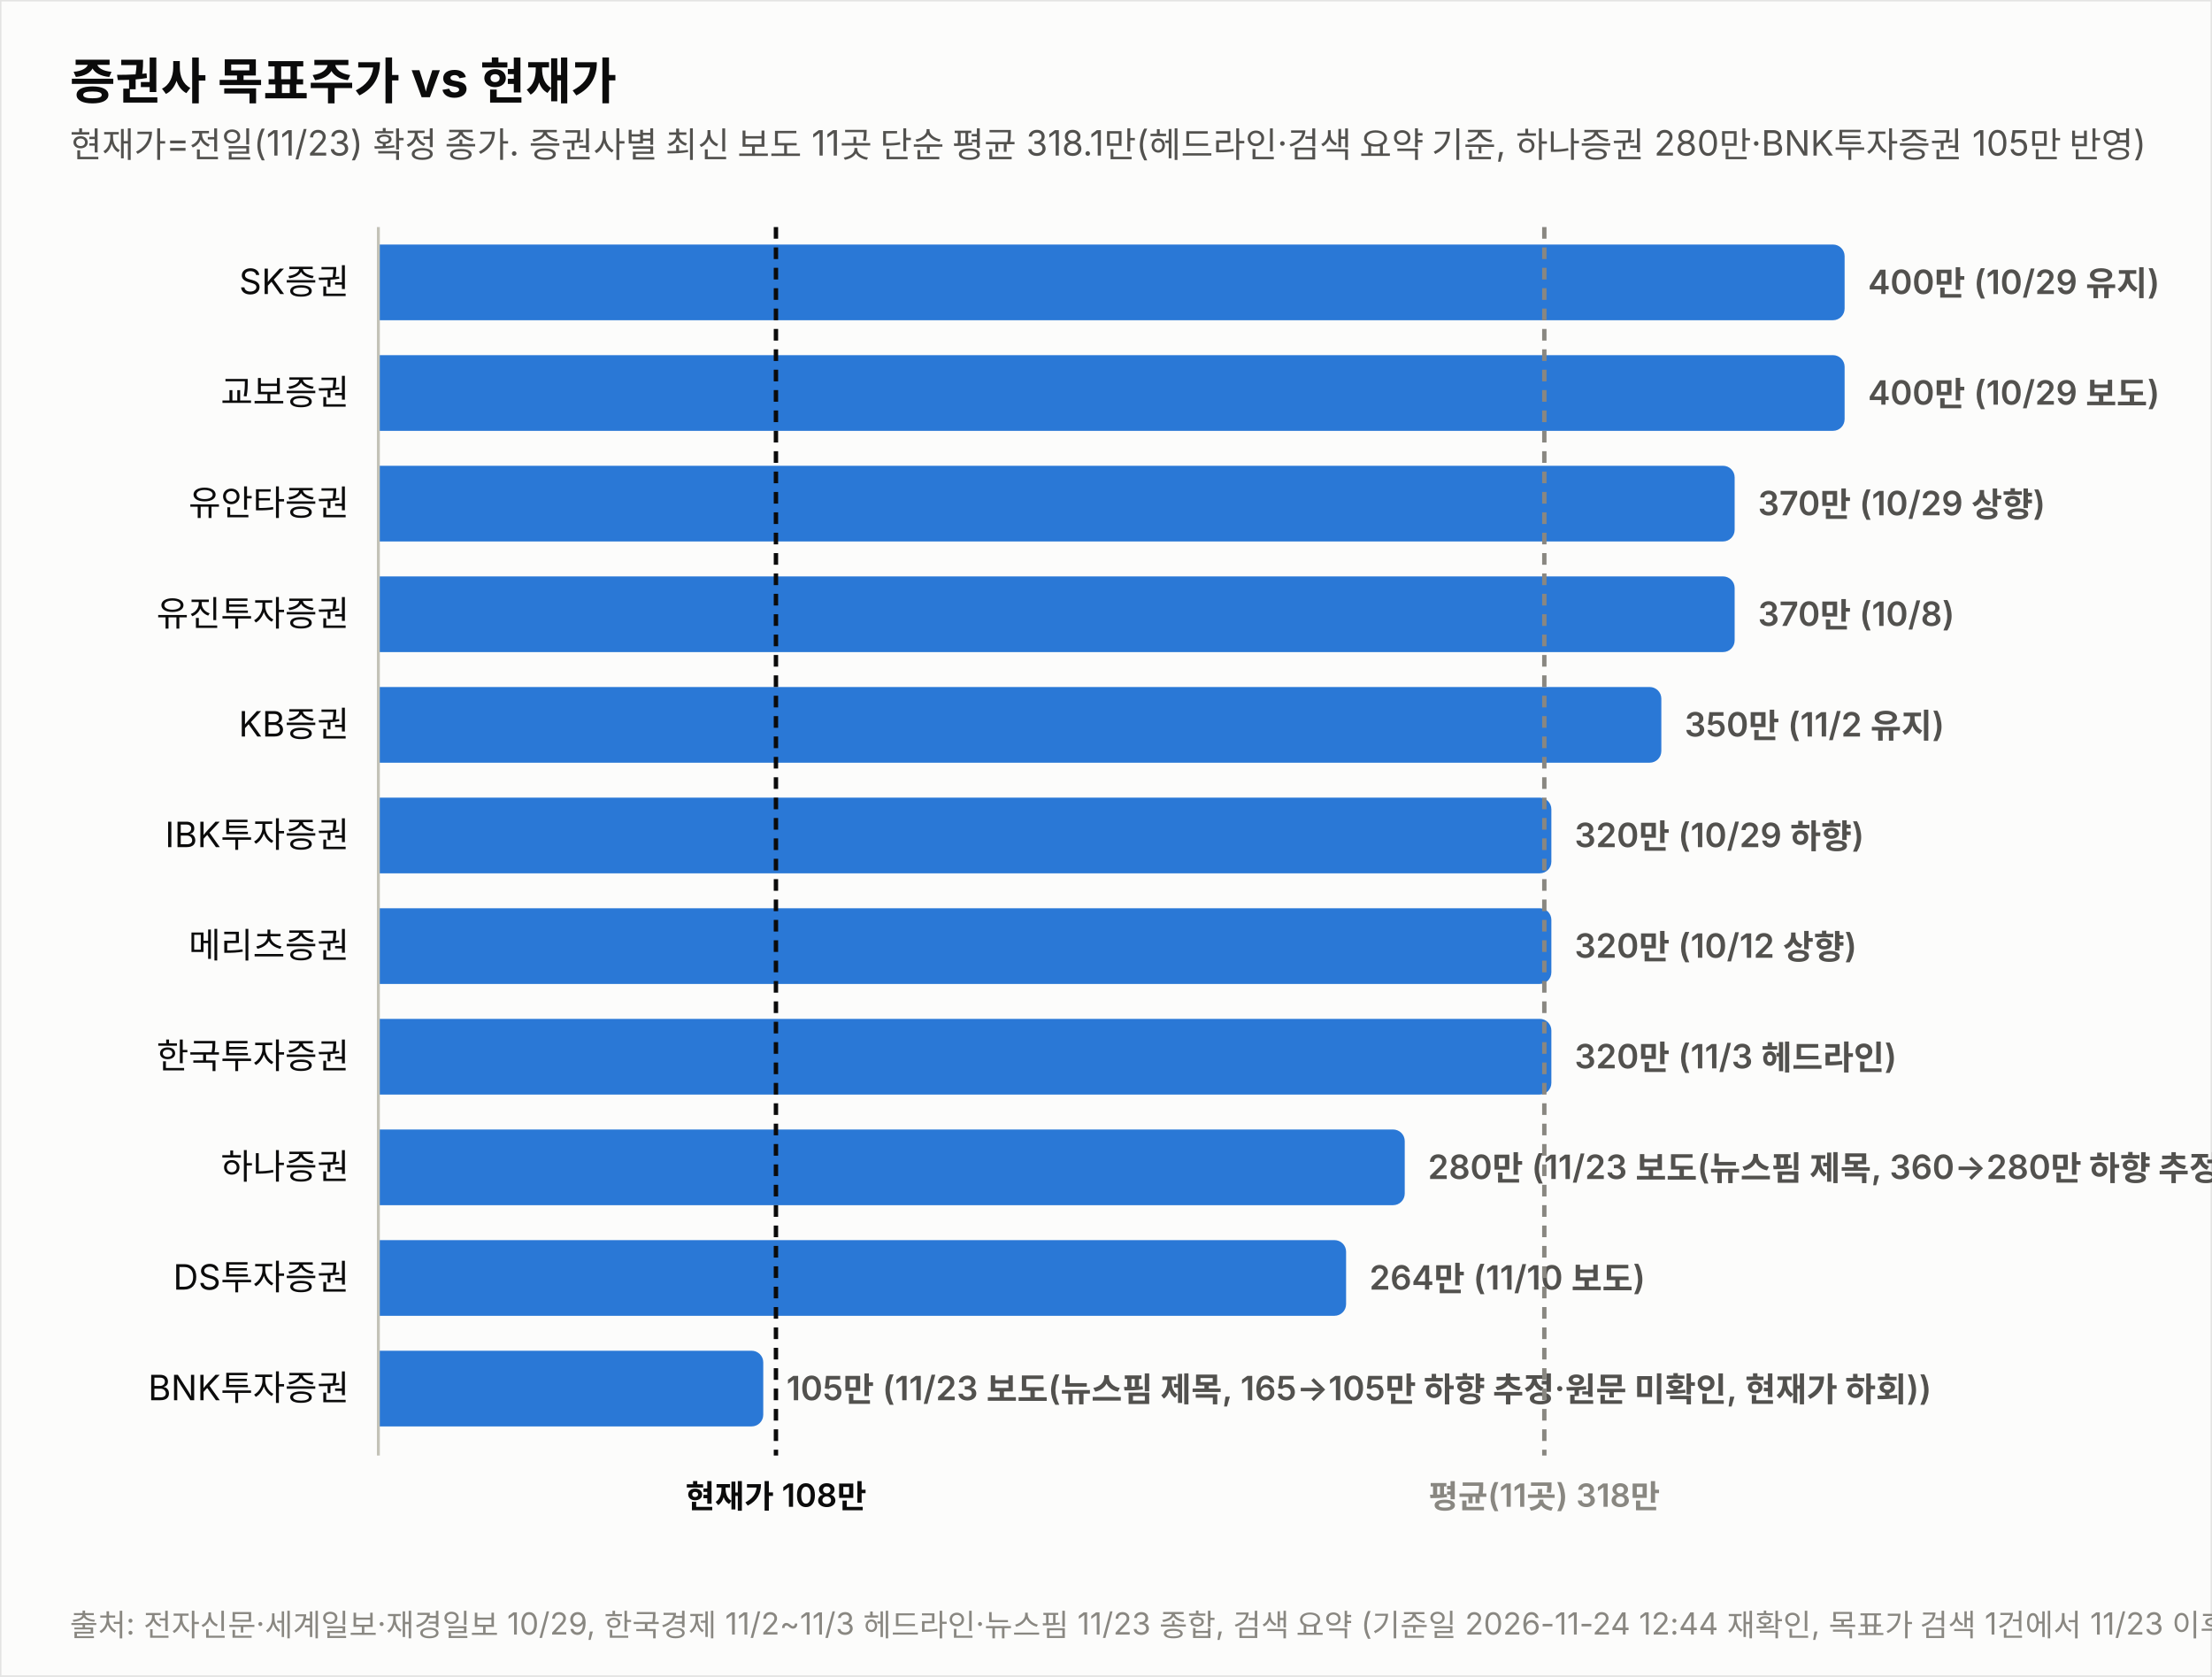
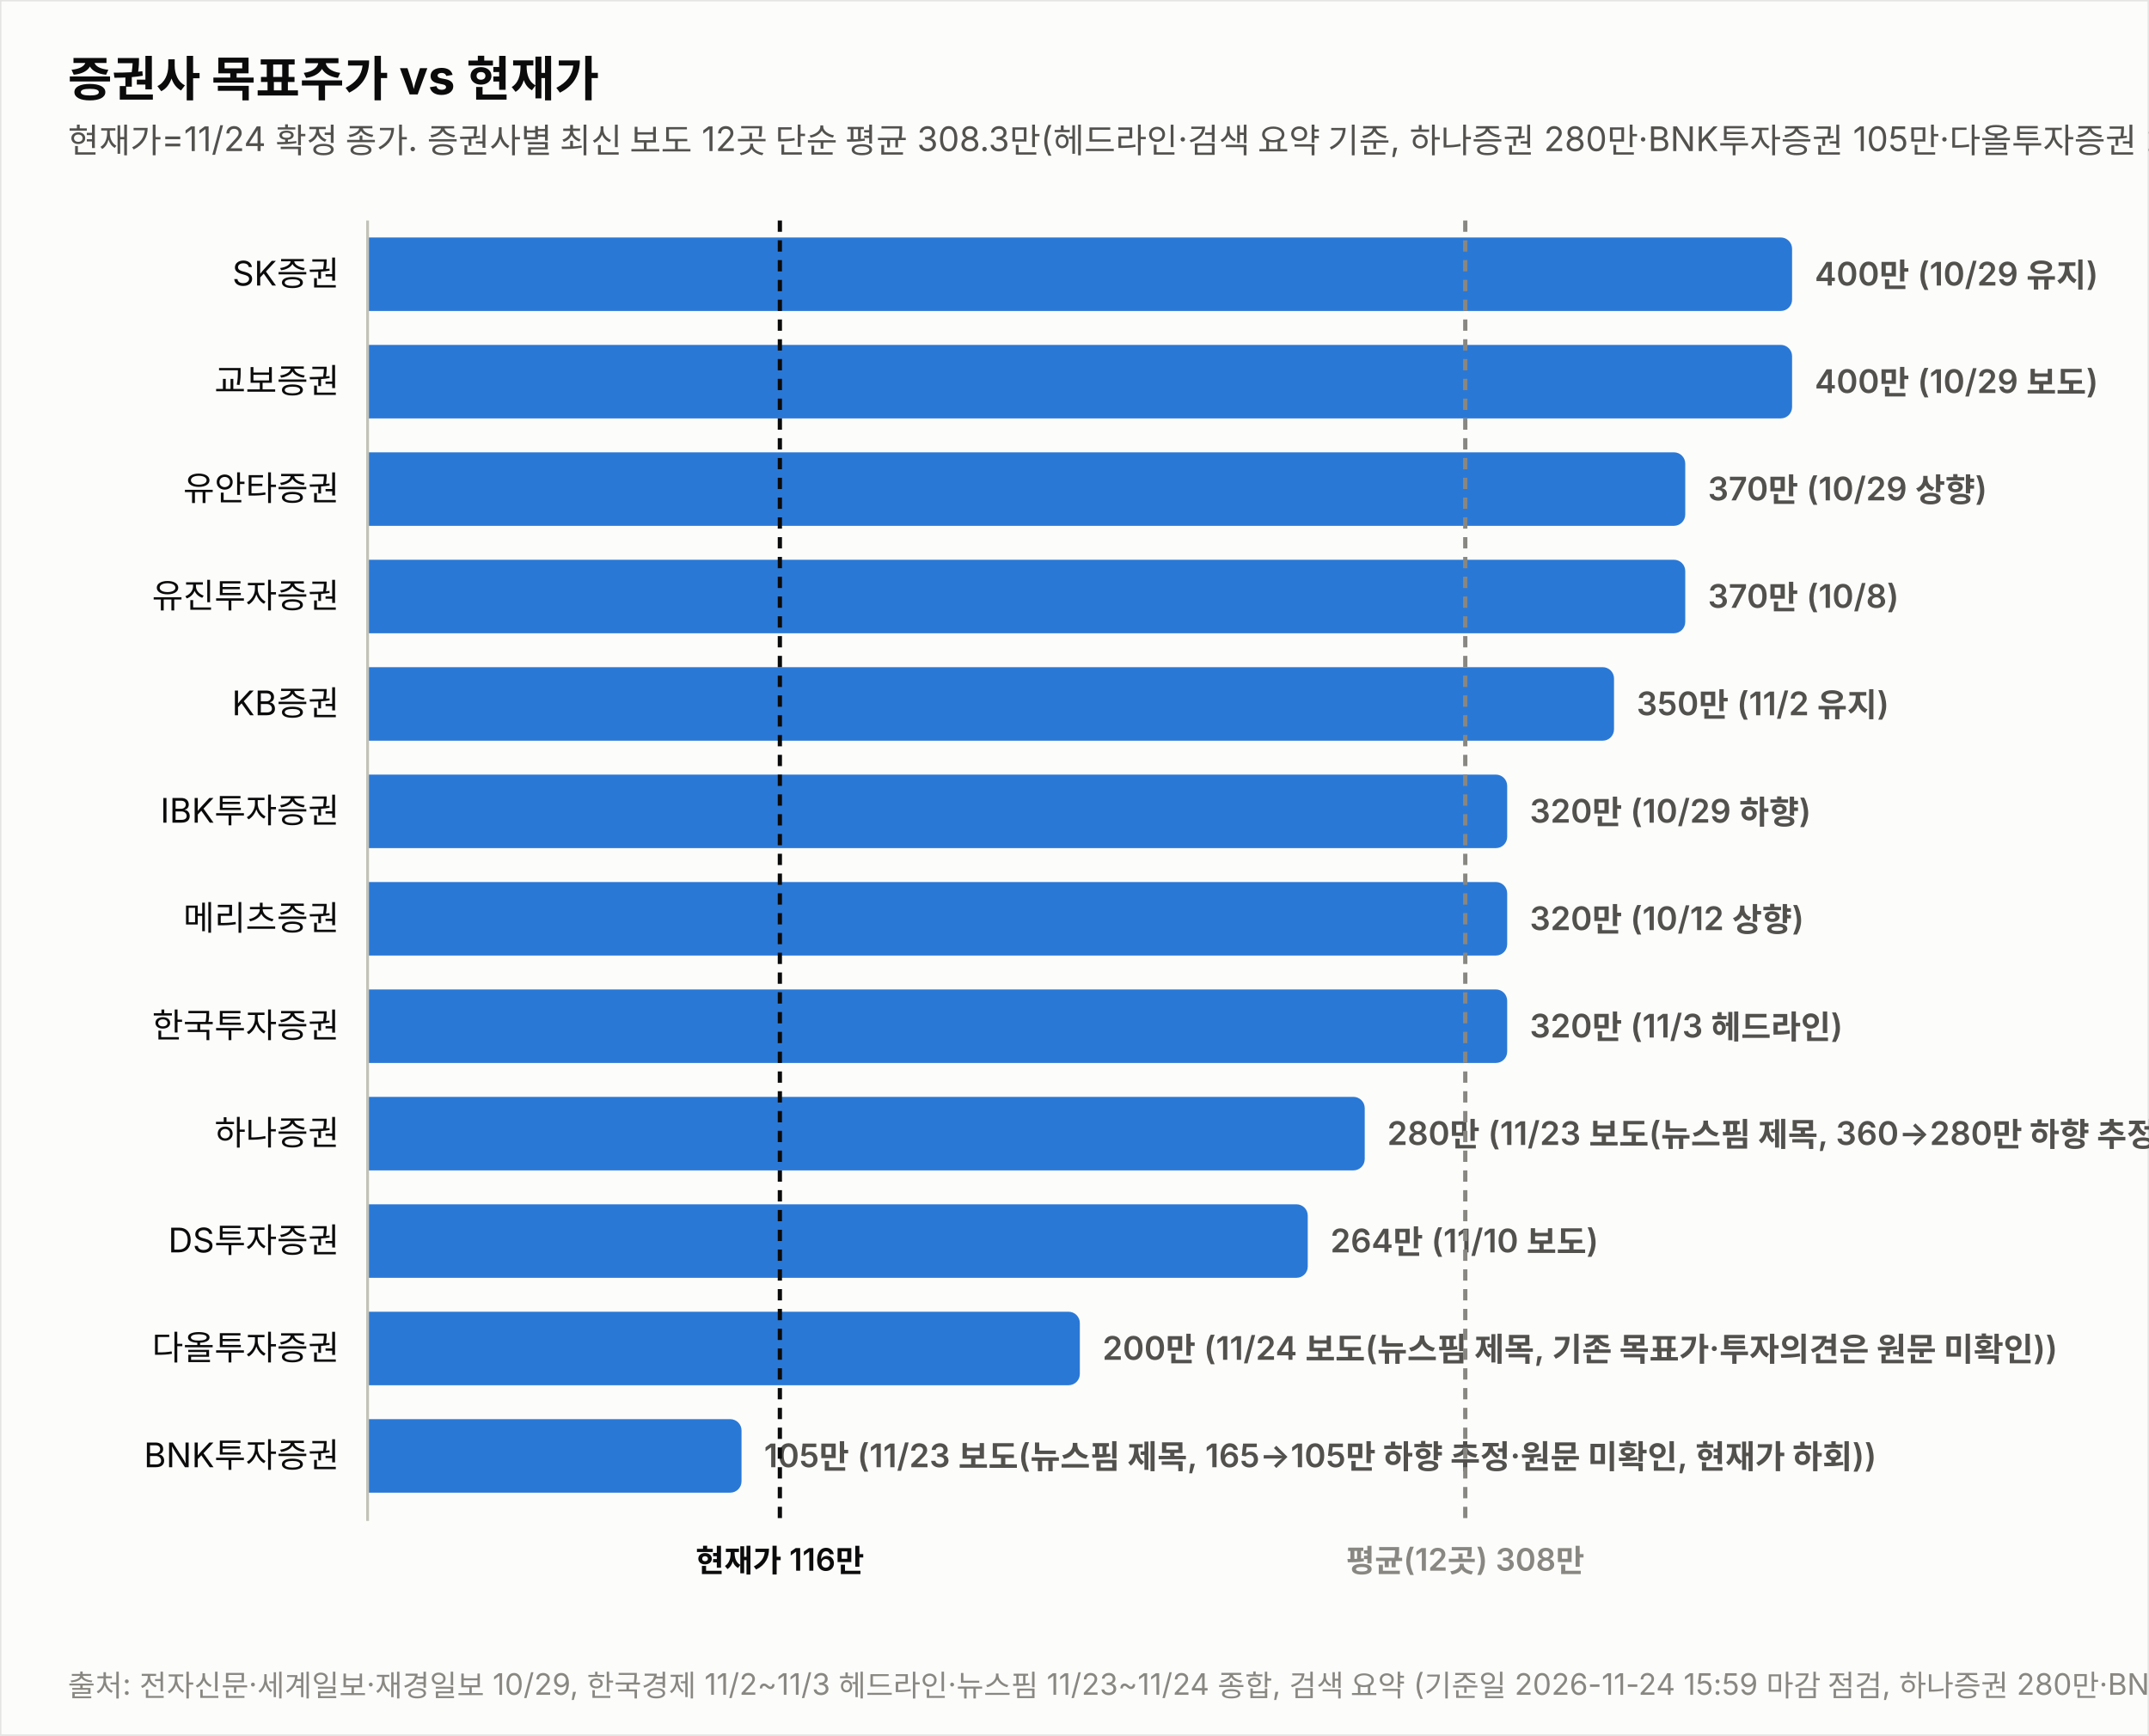
- <svg xmlns="http://www.w3.org/2000/svg" width="760" height="576" viewBox="0 0 760 576" font-family="system-ui,-apple-system,&quot;Segoe UI&quot;,&quot;Malgun Gothic&quot;,&quot;Apple SD Gothic Neo&quot;,sans-serif">
-   <rect width="760" height="576" fill="#fcfcfb" stroke="rgba(11,11,11,0.10)" />
+ <svg xmlns="http://www.w3.org/2000/svg" width="760" height="614" viewBox="0 0 760 614" font-family="system-ui,-apple-system,&quot;Segoe UI&quot;,&quot;Malgun Gothic&quot;,&quot;Apple SD Gothic Neo&quot;,sans-serif">
+   <rect width="760" height="614" fill="#fcfcfb" stroke="rgba(11,11,11,0.10)" />
  <text x="24" y="34" font-size="17" font-weight="700" fill="#0b0b0b">증권사 목표주가 vs 현재가</text>
-   <text x="24" y="54" font-size="12" fill="#52514e">현재가=전일(11/23) 확정 종가. 증권사별 최신 보도 11곳 단순 평균 318.1만(헤드라인·검색 요약 기준, 하나증권 280만·BNK투자증권 105만 반영)</text>
+   <text x="24" y="54" font-size="12" fill="#52514e">현재가=11/24 확정 종가. 증권사별 최신 보도 12곳 단순 평균 308.3만(헤드라인·검색 요약 기준, 하나증권 280만·BNK투자증권 105만·다올투자증권 200만 반영)</text>
  <text x="120" y="101.0" font-size="12" fill="#0b0b0b" text-anchor="end">SK증권</text>
  <path d="M130,84 h499.774 a4,4 0 0 1 4,4 v18 a4,4 0 0 1 -4,4 h-499.774 z" fill="#2a78d6" opacity="1.0" />
  <text x="641.8" y="101.0" font-size="11.5" font-weight="600" fill="#52514e" style="font-variant-numeric:tabular-nums">400만 (10/29 유지)</text>
  <text x="120" y="139.0" font-size="12" fill="#0b0b0b" text-anchor="end">교보증권</text>
  <path d="M130,122 h499.774 a4,4 0 0 1 4,4 v18 a4,4 0 0 1 -4,4 h-499.774 z" fill="#2a78d6" opacity="1.0" />
  <text x="641.8" y="139.0" font-size="11.5" font-weight="600" fill="#52514e" style="font-variant-numeric:tabular-nums">400만 (10/29 보도)</text>
  <text x="120" y="177.0" font-size="12" fill="#0b0b0b" text-anchor="end">유안타증권</text>
  <path d="M130,160 h461.991 a4,4 0 0 1 4,4 v18 a4,4 0 0 1 -4,4 h-461.991 z" fill="#2a78d6" opacity="1.0" />
  <text x="604.0" y="177.0" font-size="11.5" font-weight="600" fill="#52514e" style="font-variant-numeric:tabular-nums">370만 (10/29 상향)</text>
  <text x="120" y="215.0" font-size="12" fill="#0b0b0b" text-anchor="end">유진투자증권</text>
  <path d="M130,198 h461.991 a4,4 0 0 1 4,4 v18 a4,4 0 0 1 -4,4 h-461.991 z" fill="#2a78d6" opacity="1.0" />
  <text x="604.0" y="215.0" font-size="11.5" font-weight="600" fill="#52514e" style="font-variant-numeric:tabular-nums">370만 (10/8)</text>
  <text x="120" y="253.0" font-size="12" fill="#0b0b0b" text-anchor="end">KB증권</text>
  <path d="M130,236 h436.802 a4,4 0 0 1 4,4 v18 a4,4 0 0 1 -4,4 h-436.802 z" fill="#2a78d6" opacity="1.0" />
  <text x="578.8" y="253.0" font-size="11.5" font-weight="600" fill="#52514e" style="font-variant-numeric:tabular-nums">350만 (11/2 유지)</text>
  <text x="120" y="291.0" font-size="12" fill="#0b0b0b" text-anchor="end">IBK투자증권</text>
  <path d="M130,274 h399.019 a4,4 0 0 1 4,4 v18 a4,4 0 0 1 -4,4 h-399.019 z" fill="#2a78d6" opacity="1.0" />
  <text x="541.0" y="291.0" font-size="11.5" font-weight="600" fill="#52514e" style="font-variant-numeric:tabular-nums">320만 (10/29 하향)</text>
  <text x="120" y="329.0" font-size="12" fill="#0b0b0b" text-anchor="end">메리츠증권</text>
  <path d="M130,312 h399.019 a4,4 0 0 1 4,4 v18 a4,4 0 0 1 -4,4 h-399.019 z" fill="#2a78d6" opacity="1.0" />
  <text x="541.0" y="329.0" font-size="11.5" font-weight="600" fill="#52514e" style="font-variant-numeric:tabular-nums">320만 (10/12 상향)</text>
  <text x="120" y="367.0" font-size="12" fill="#0b0b0b" text-anchor="end">한국투자증권</text>
  <path d="M130,350 h399.019 a4,4 0 0 1 4,4 v18 a4,4 0 0 1 -4,4 h-399.019 z" fill="#2a78d6" opacity="1.0" />
  <text x="541.0" y="367.0" font-size="11.5" font-weight="600" fill="#52514e" style="font-variant-numeric:tabular-nums">320만 (11/3 헤드라인)</text>
  <text x="120" y="405.0" font-size="12" fill="#0b0b0b" text-anchor="end">하나증권</text>
  <path d="M130,388 h348.642 a4,4 0 0 1 4,4 v18 a4,4 0 0 1 -4,4 h-348.642 z" fill="#2a78d6" opacity="1.0" />
  <text x="490.6" y="405.0" font-size="11.5" font-weight="600" fill="#52514e" style="font-variant-numeric:tabular-nums">280만 (11/23 보도(뉴스핌 제목, 360→280만 하향 추정·원문 미확인))</text>
  <text x="120" y="443.0" font-size="12" fill="#0b0b0b" text-anchor="end">DS투자증권</text>
  <path d="M130,426 h328.491 a4,4 0 0 1 4,4 v18 a4,4 0 0 1 -4,4 h-328.491 z" fill="#2a78d6" opacity="1.0" />
  <text x="470.5" y="443.0" font-size="11.5" font-weight="600" fill="#52514e" style="font-variant-numeric:tabular-nums">264만 (11/10 보도)</text>
-   <text x="120" y="481.0" font-size="12" fill="#0b0b0b" text-anchor="end">BNK투자증권</text>
-   <path d="M130,464 h128.241 a4,4 0 0 1 4,4 v18 a4,4 0 0 1 -4,4 h-128.241 z" fill="#2a78d6" opacity="1.0" />
-   <text x="270.2" y="481.0" font-size="11.5" font-weight="600" fill="#52514e" style="font-variant-numeric:tabular-nums">105만 (11/23 보도(뉴스핌 제목, 165→105만 하향 추정·원문 미확인, 현재가 하회))</text>
-   <line x1="130" y1="78" x2="130" y2="500" stroke="#c3c2b7" stroke-width="1" />
-   <line x1="266.6" y1="78" x2="266.6" y2="500" stroke="#0b0b0b" stroke-width="1.5" stroke-dasharray="4 3" />
-   <text x="266.6" y="518" font-size="11" font-weight="600" fill="#0b0b0b" text-anchor="middle">현재가 108만</text>
-   <line x1="530.6" y1="78" x2="530.6" y2="500" stroke="#898781" stroke-width="1.5" stroke-dasharray="4 3" />
-   <text x="530.6" y="518" font-size="11" font-weight="600" fill="#898781" text-anchor="middle">평균(11곳) 318만</text>
-   <text x="24" y="562" font-size="10.5" fill="#898781">출처: 전자신문·세계일보·재경일보 10/29, 한국경제 11/2~11/3 헤드라인·뉴스핌 11/23 종합, 검색 요약 (기준일 2026-11-24 12:44 재확인, 목표가 검색 1건에서 11/23 이후 신규 변경은 확인되지 않음, 하나증권 280만·BNK투자증권 105만은 뉴스핌 11/23 제목 기준·원문 미확인, 모건스탠리 160만(11/10 보도, 알파스퀘어 집계 검색 요약)은 원문 미확인이라 평균 미반영)</text>
+   <text x="120" y="481.0" font-size="12" fill="#0b0b0b" text-anchor="end">다올투자증권</text>
+   <path d="M130,464 h247.887 a4,4 0 0 1 4,4 v18 a4,4 0 0 1 -4,4 h-247.887 z" fill="#2a78d6" opacity="1.0" />
+   <text x="389.9" y="481.0" font-size="11.5" font-weight="600" fill="#52514e" style="font-variant-numeric:tabular-nums">200만 (11/24 보도(뉴스핌 제목, 기존 목표가·투자의견은 원문 미확인))</text>
+   <text x="120" y="519.0" font-size="12" fill="#0b0b0b" text-anchor="end">BNK투자증권</text>
+   <path d="M130,502 h128.241 a4,4 0 0 1 4,4 v18 a4,4 0 0 1 -4,4 h-128.241 z" fill="#2a78d6" opacity="1.0" />
+   <text x="270.2" y="519.0" font-size="11.5" font-weight="600" fill="#52514e" style="font-variant-numeric:tabular-nums">105만 (11/23 보도(뉴스핌 제목, 165→105만 하향 추정·원문 미확인, 현재가 하회))</text>
+   <line x1="130" y1="78" x2="130" y2="538" stroke="#c3c2b7" stroke-width="1" />
+   <line x1="275.8" y1="78" x2="275.8" y2="538" stroke="#0b0b0b" stroke-width="1.5" stroke-dasharray="4 3" />
+   <text x="275.8" y="556" font-size="11" font-weight="600" fill="#0b0b0b" text-anchor="middle">현재가 116만</text>
+   <line x1="518.2" y1="78" x2="518.2" y2="538" stroke="#898781" stroke-width="1.5" stroke-dasharray="4 3" />
+   <text x="518.2" y="556" font-size="11" font-weight="600" fill="#898781" text-anchor="middle">평균(12곳) 308만</text>
+   <text x="24" y="600" font-size="10.5" fill="#898781">출처: 전자신문·세계일보·재경일보 10/29, 한국경제 11/2~11/3 헤드라인·뉴스핌 11/23~11/24 종합, 검색 요약 (기준일 2026-11-24 15:59 마감 점검, 하나증권 280만·BNK투자증권 105만·다올투자증권 200만은 뉴스핌 제목 기준·원문 미확인, 모건스탠리 160만(11/10 보도, 알파스퀘어 집계 검색 요약)은 원문 미확인이라 평균 미반영)</text>
</svg>
